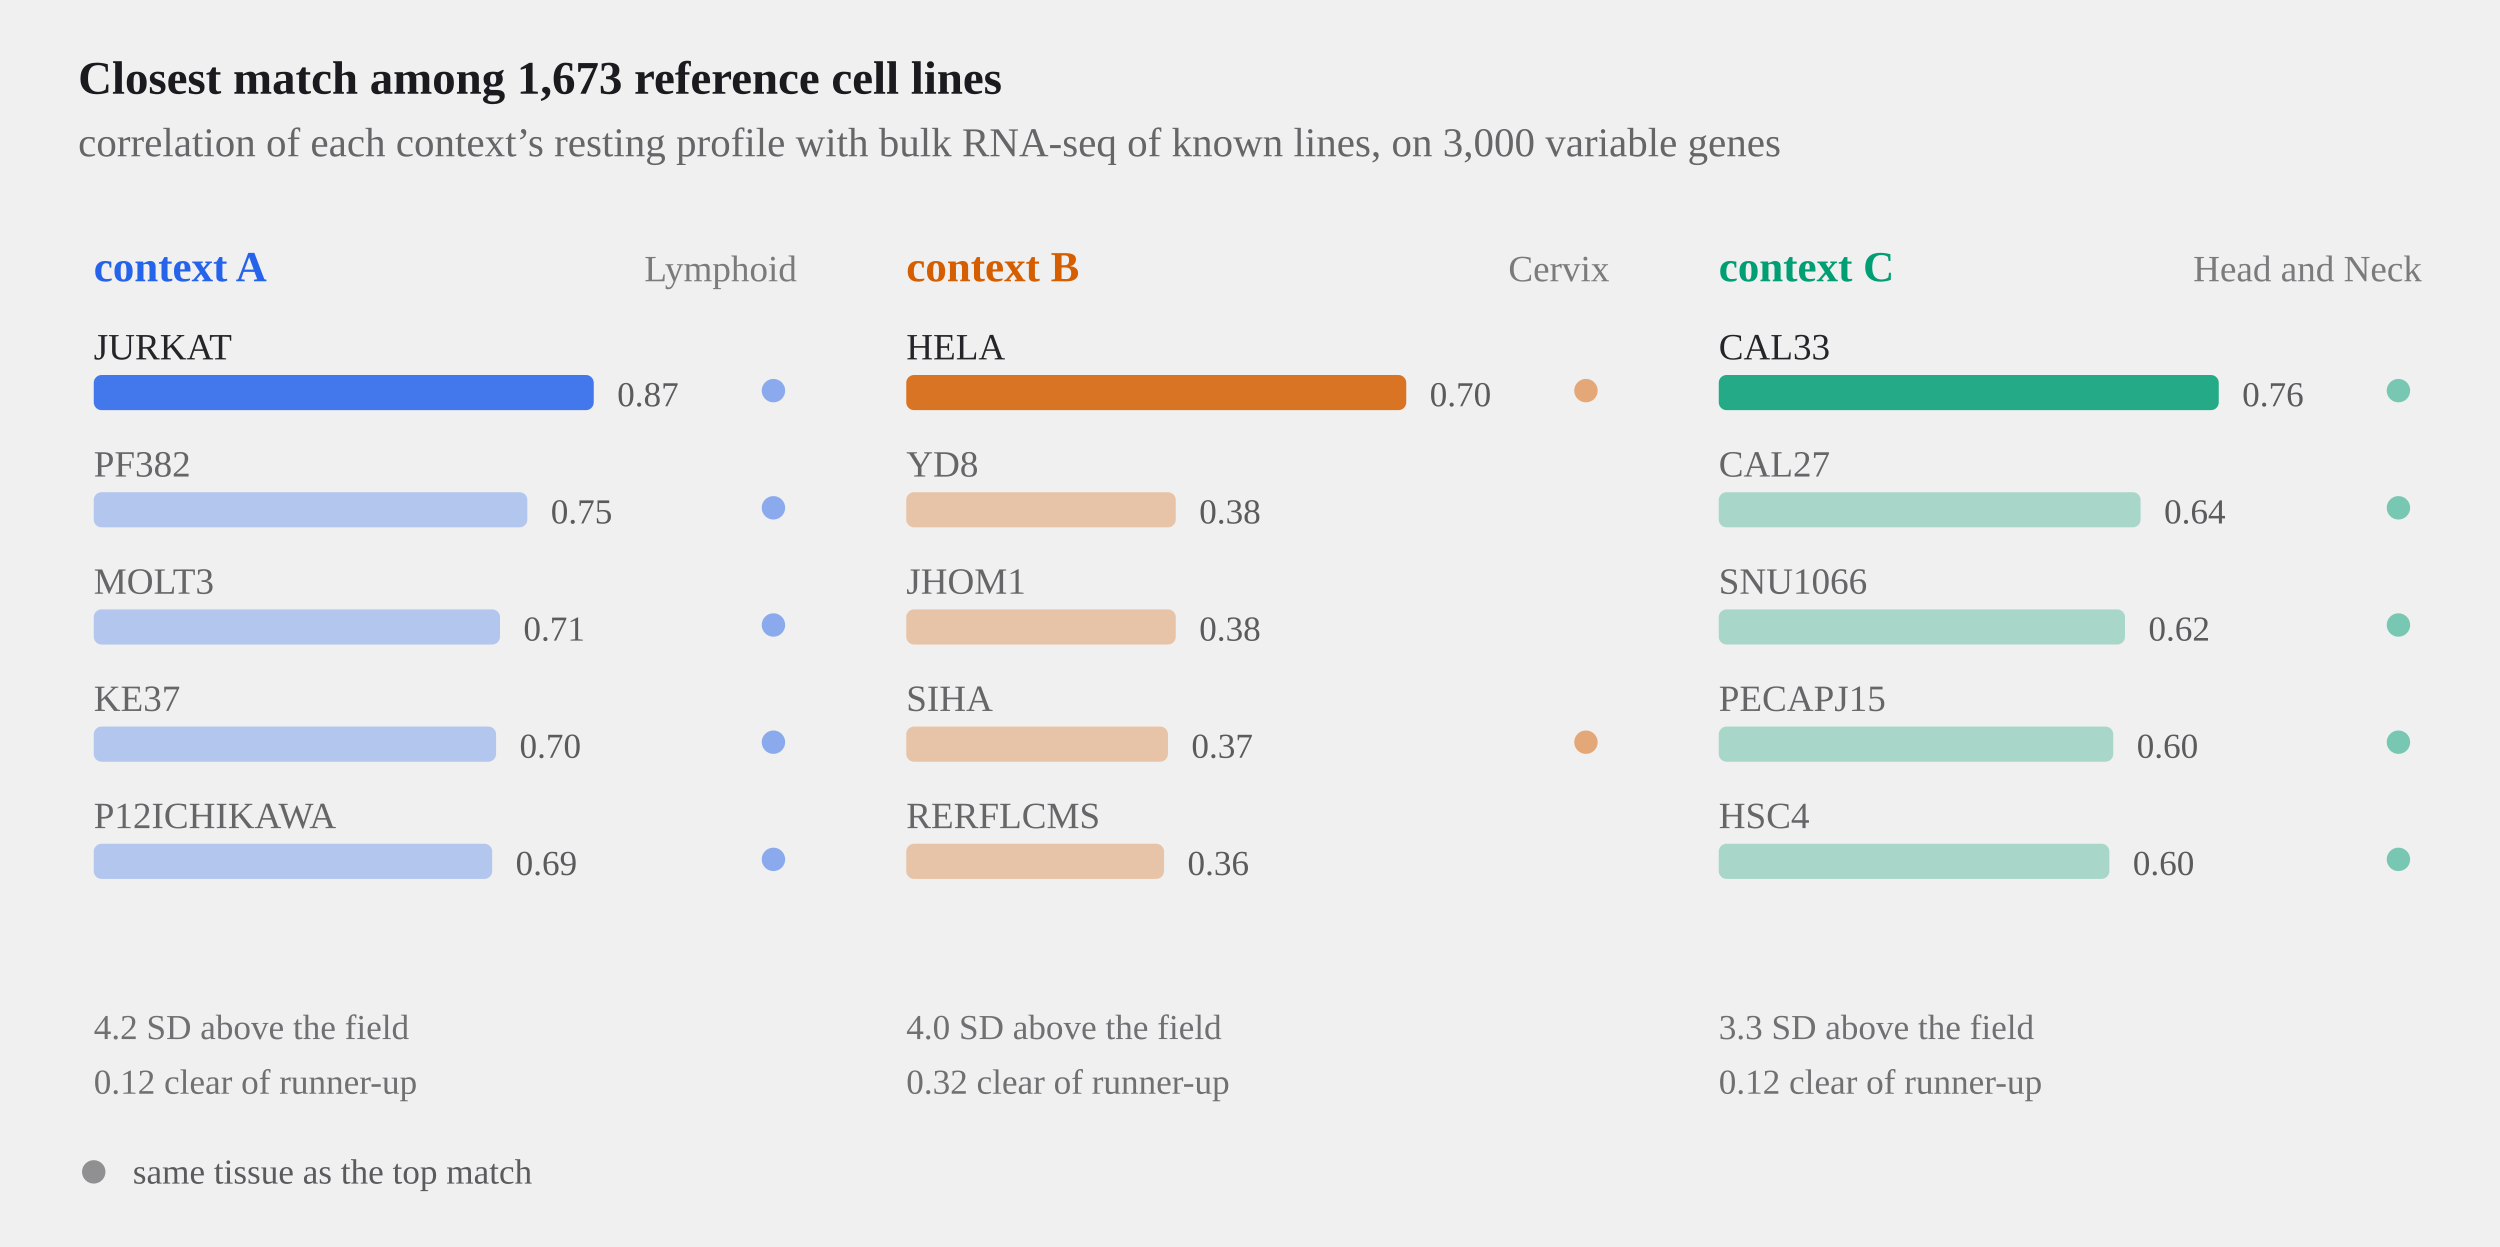
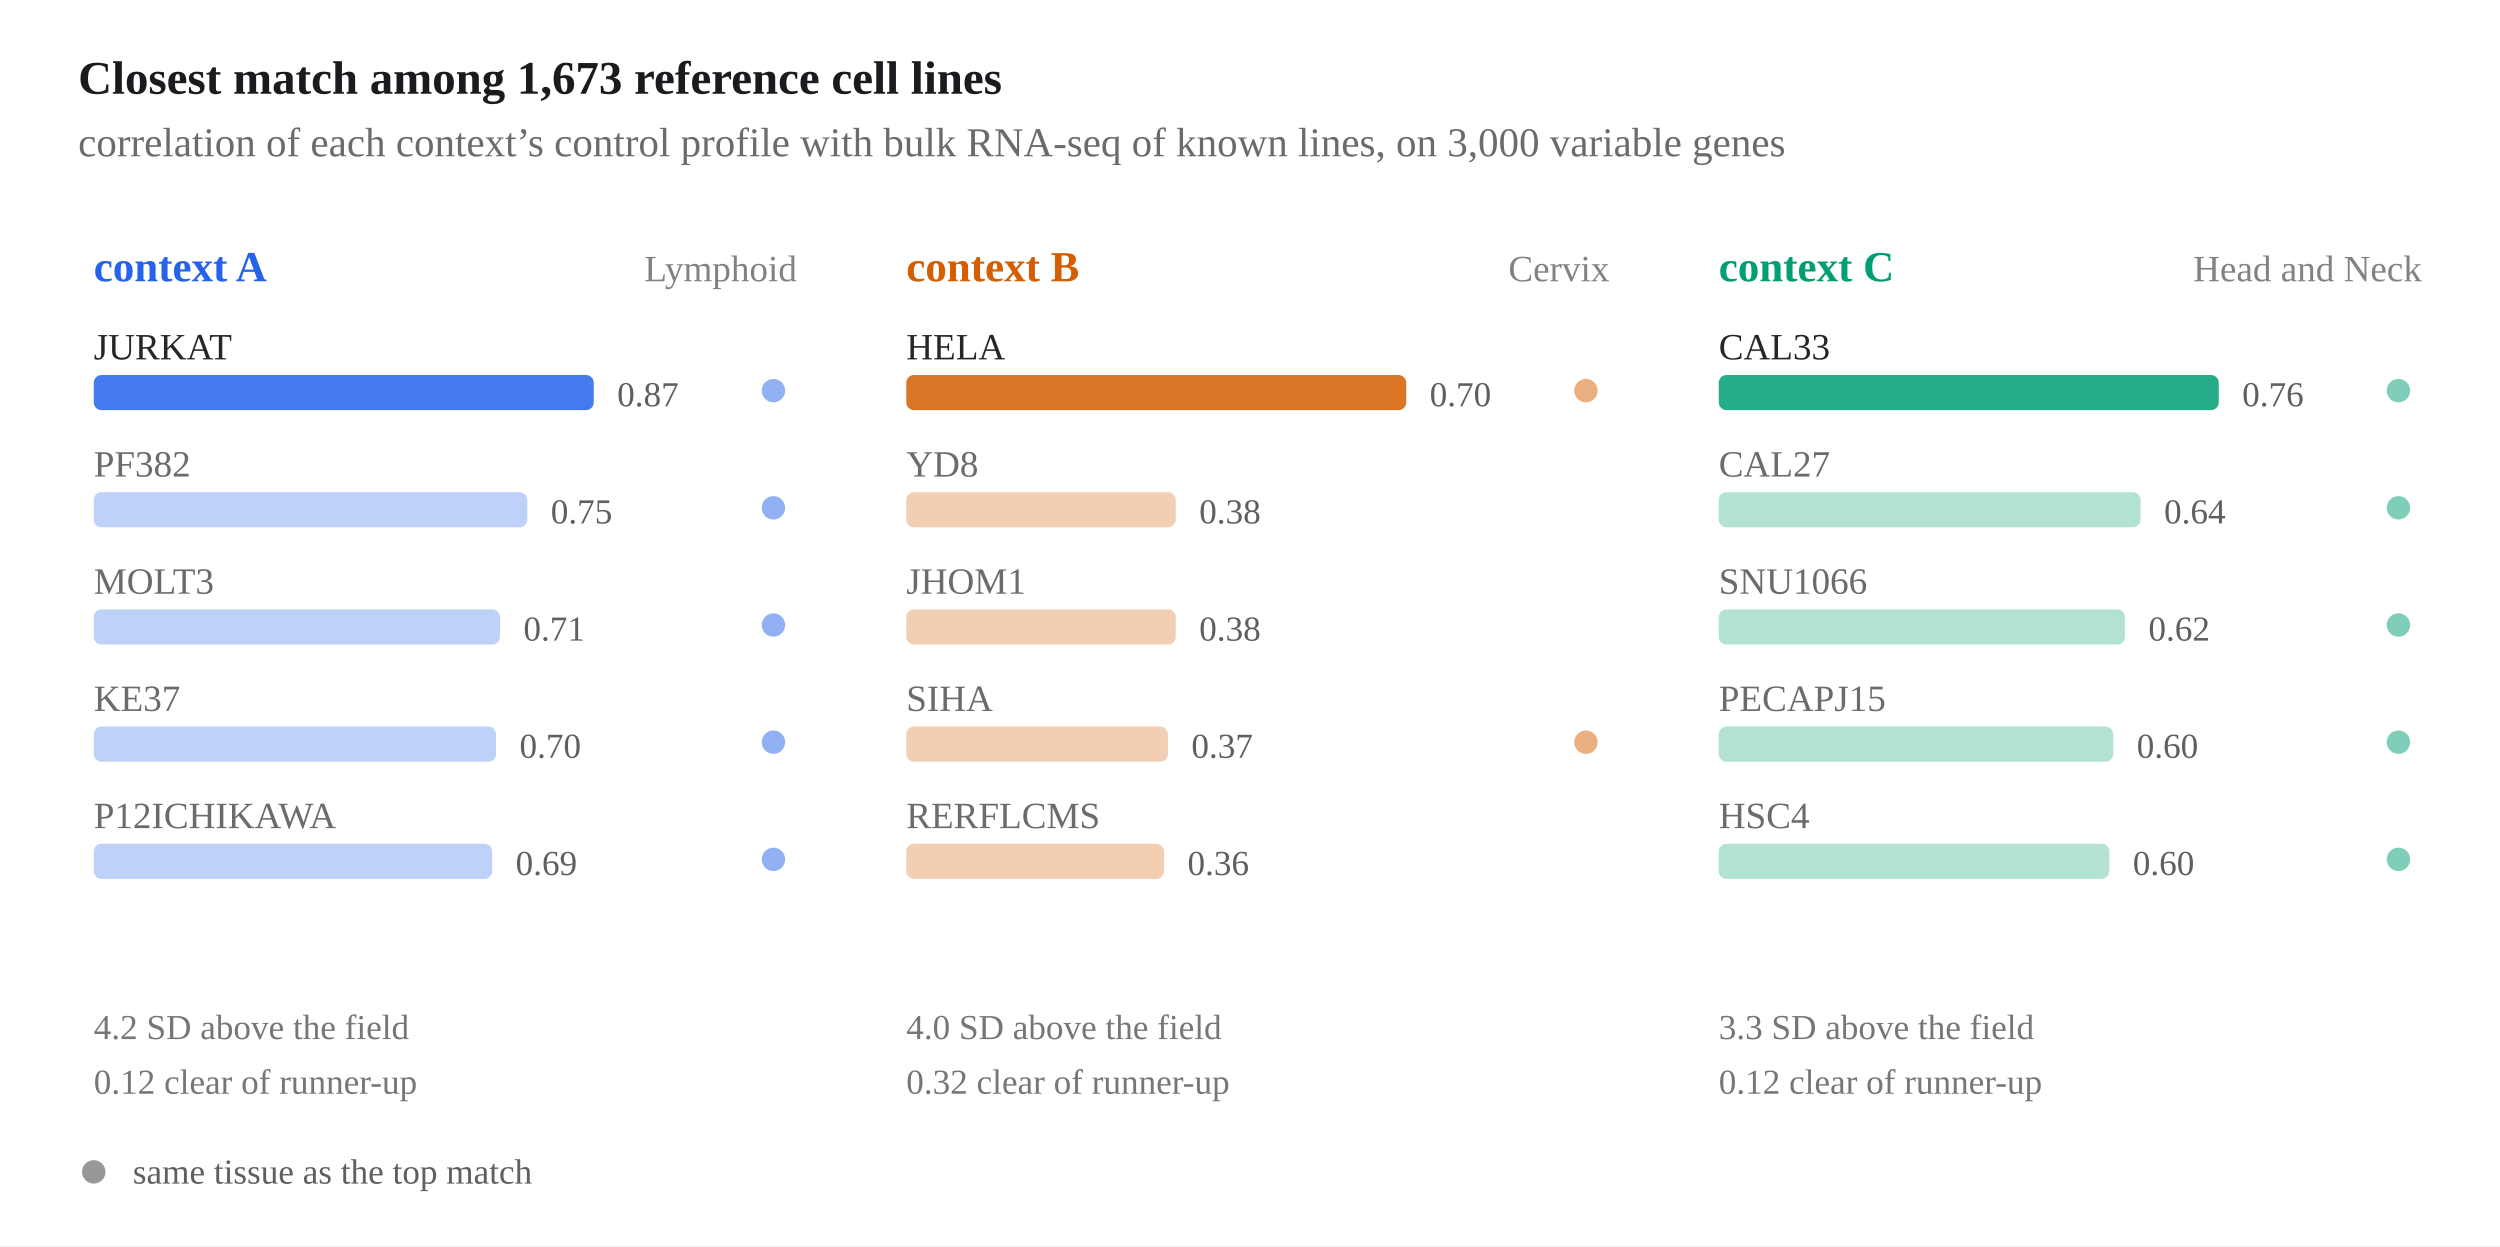
- <svg xmlns="http://www.w3.org/2000/svg" font-family="Charter, 'Bitstream Charter', XCharter, 'Sitka Text', Cambria, Georgia, 'Times New Roman', serif" color="#1b1b1f" viewBox="0 0 640 319" width="100%" role="img" aria-label="Three panels, one per test context, each ranking the closest matches among 1673 reference cell lines. Context A matches Jurkat and four other lymphoid lines; context B matches HeLa by a wide margin; context C matches CAL33 and four other head and neck lines." style="max-width:640px">
+ <svg xmlns="http://www.w3.org/2000/svg" font-family="Charter, 'Bitstream Charter', XCharter, 'Sitka Text', Cambria, Georgia, 'Times New Roman', serif" color="#1b1b1f" viewBox="0 0 640 319" width="100%" role="img" aria-label="Three panels, one per test context, each ranking the closest matches among 1673 reference cell lines. Context A matches Jurkat and four other lymphoid lines; context B matches HeLa by a wide margin; context C matches CAL33 and four other head and neck lines.">
+   <rect x="0" y="0" width="100%" height="100%" fill="#ffffff" />
  <text x="20" y="24" font-size="12" font-weight="600" fill="currentColor">Closest match among 1,673 reference cell lines</text>
-   <text x="20" y="40" font-size="10.5" fill="currentColor" opacity="0.65">correlation of each context’s resting profile with bulk RNA-seq of known lines, on 3,000 variable genes</text>
+   <text x="20" y="40" font-size="10.5" fill="currentColor" opacity="0.65">correlation of each context’s control profile with bulk RNA-seq of known lines, on 3,000 variable genes</text>
  <text x="24" y="72" font-size="11" font-weight="700" fill="#2563eb">context A</text>
  <text x="204" y="72" font-size="9.5" text-anchor="end" fill="currentColor" opacity="0.55">Lymphoid</text>
  <text x="24" y="92" font-size="9.5" fill="currentColor" opacity="0.95">JURKAT</text>
  <rect x="24" y="96" width="128" height="9" rx="2" fill="#2563eb" opacity="0.85" />
  <text x="158" y="104" font-size="9" fill="currentColor" opacity="0.7">0.87</text>
  <circle cx="198" cy="100" r="3" fill="#2563eb" opacity="0.5" />
  <text x="24" y="122" font-size="9.5" fill="currentColor" opacity="0.65">PF382</text>
  <rect x="24" y="126" width="111" height="9" rx="2" fill="#2563eb" opacity="0.3" />
  <text x="141" y="134" font-size="9" fill="currentColor" opacity="0.7">0.75</text>
  <circle cx="198" cy="130" r="3" fill="#2563eb" opacity="0.5" />
  <text x="24" y="152" font-size="9.5" fill="currentColor" opacity="0.65">MOLT3</text>
  <rect x="24" y="156" width="104" height="9" rx="2" fill="#2563eb" opacity="0.3" />
  <text x="134" y="164" font-size="9" fill="currentColor" opacity="0.7">0.71</text>
  <circle cx="198" cy="160" r="3" fill="#2563eb" opacity="0.5" />
  <text x="24" y="182" font-size="9.5" fill="currentColor" opacity="0.65">KE37</text>
  <rect x="24" y="186" width="103" height="9" rx="2" fill="#2563eb" opacity="0.3" />
  <text x="133" y="194" font-size="9" fill="currentColor" opacity="0.7">0.70</text>
  <circle cx="198" cy="190" r="3" fill="#2563eb" opacity="0.5" />
  <text x="24" y="212" font-size="9.5" fill="currentColor" opacity="0.65">P12ICHIKAWA</text>
  <rect x="24" y="216" width="102" height="9" rx="2" fill="#2563eb" opacity="0.3" />
  <text x="132" y="224" font-size="9" fill="currentColor" opacity="0.7">0.69</text>
  <circle cx="198" cy="220" r="3" fill="#2563eb" opacity="0.5" />
  <text x="24" y="266" font-size="9" fill="currentColor" opacity="0.6">4.2 SD above the field</text>
  <text x="24" y="280" font-size="9" fill="currentColor" opacity="0.6">0.12 clear of runner-up</text>
  <text x="232" y="72" font-size="11" font-weight="700" fill="#d55e00">context B</text>
  <text x="412" y="72" font-size="9.5" text-anchor="end" fill="currentColor" opacity="0.55">Cervix</text>
  <text x="232" y="92" font-size="9.5" fill="currentColor" opacity="0.95">HELA</text>
  <rect x="232" y="96" width="128" height="9" rx="2" fill="#d55e00" opacity="0.85" />
  <text x="366" y="104" font-size="9" fill="currentColor" opacity="0.7">0.70</text>
  <circle cx="406" cy="100" r="3" fill="#d55e00" opacity="0.5" />
  <text x="232" y="122" font-size="9.5" fill="currentColor" opacity="0.65">YD8</text>
  <rect x="232" y="126" width="69" height="9" rx="2" fill="#d55e00" opacity="0.3" />
  <text x="307" y="134" font-size="9" fill="currentColor" opacity="0.7">0.38</text>
  <text x="232" y="152" font-size="9.5" fill="currentColor" opacity="0.65">JHOM1</text>
  <rect x="232" y="156" width="69" height="9" rx="2" fill="#d55e00" opacity="0.3" />
  <text x="307" y="164" font-size="9" fill="currentColor" opacity="0.7">0.38</text>
  <text x="232" y="182" font-size="9.5" fill="currentColor" opacity="0.65">SIHA</text>
  <rect x="232" y="186" width="67" height="9" rx="2" fill="#d55e00" opacity="0.3" />
  <text x="305" y="194" font-size="9" fill="currentColor" opacity="0.7">0.37</text>
  <circle cx="406" cy="190" r="3" fill="#d55e00" opacity="0.5" />
  <text x="232" y="212" font-size="9.5" fill="currentColor" opacity="0.65">RERFLCMS</text>
  <rect x="232" y="216" width="66" height="9" rx="2" fill="#d55e00" opacity="0.3" />
  <text x="304" y="224" font-size="9" fill="currentColor" opacity="0.7">0.36</text>
  <text x="232" y="266" font-size="9" fill="currentColor" opacity="0.6">4.0 SD above the field</text>
  <text x="232" y="280" font-size="9" fill="currentColor" opacity="0.6">0.32 clear of runner-up</text>
  <text x="440" y="72" font-size="11" font-weight="700" fill="#009e73">context C</text>
  <text x="620" y="72" font-size="9.5" text-anchor="end" fill="currentColor" opacity="0.55">Head and Neck</text>
  <text x="440" y="92" font-size="9.5" fill="currentColor" opacity="0.95">CAL33</text>
  <rect x="440" y="96" width="128" height="9" rx="2" fill="#009e73" opacity="0.85" />
  <text x="574" y="104" font-size="9" fill="currentColor" opacity="0.7">0.76</text>
  <circle cx="614" cy="100" r="3" fill="#009e73" opacity="0.5" />
  <text x="440" y="122" font-size="9.5" fill="currentColor" opacity="0.65">CAL27</text>
  <rect x="440" y="126" width="108" height="9" rx="2" fill="#009e73" opacity="0.3" />
  <text x="554" y="134" font-size="9" fill="currentColor" opacity="0.7">0.64</text>
  <circle cx="614" cy="130" r="3" fill="#009e73" opacity="0.5" />
  <text x="440" y="152" font-size="9.5" fill="currentColor" opacity="0.65">SNU1066</text>
  <rect x="440" y="156" width="104" height="9" rx="2" fill="#009e73" opacity="0.3" />
  <text x="550" y="164" font-size="9" fill="currentColor" opacity="0.7">0.62</text>
  <circle cx="614" cy="160" r="3" fill="#009e73" opacity="0.5" />
  <text x="440" y="182" font-size="9.5" fill="currentColor" opacity="0.65">PECAPJ15</text>
  <rect x="440" y="186" width="101" height="9" rx="2" fill="#009e73" opacity="0.3" />
  <text x="547" y="194" font-size="9" fill="currentColor" opacity="0.7">0.60</text>
  <circle cx="614" cy="190" r="3" fill="#009e73" opacity="0.5" />
  <text x="440" y="212" font-size="9.5" fill="currentColor" opacity="0.65">HSC4</text>
  <rect x="440" y="216" width="100" height="9" rx="2" fill="#009e73" opacity="0.3" />
  <text x="546" y="224" font-size="9" fill="currentColor" opacity="0.7">0.60</text>
  <circle cx="614" cy="220" r="3" fill="#009e73" opacity="0.5" />
  <text x="440" y="266" font-size="9" fill="currentColor" opacity="0.6">3.3 SD above the field</text>
  <text x="440" y="280" font-size="9" fill="currentColor" opacity="0.6">0.12 clear of runner-up</text>
  <g font-size="9">
    <circle cx="24" cy="300" r="3" fill="currentColor" opacity="0.45" />
    <text x="34" y="303" fill="currentColor" opacity="0.7">same tissue as the top match</text>
  </g>
</svg>
